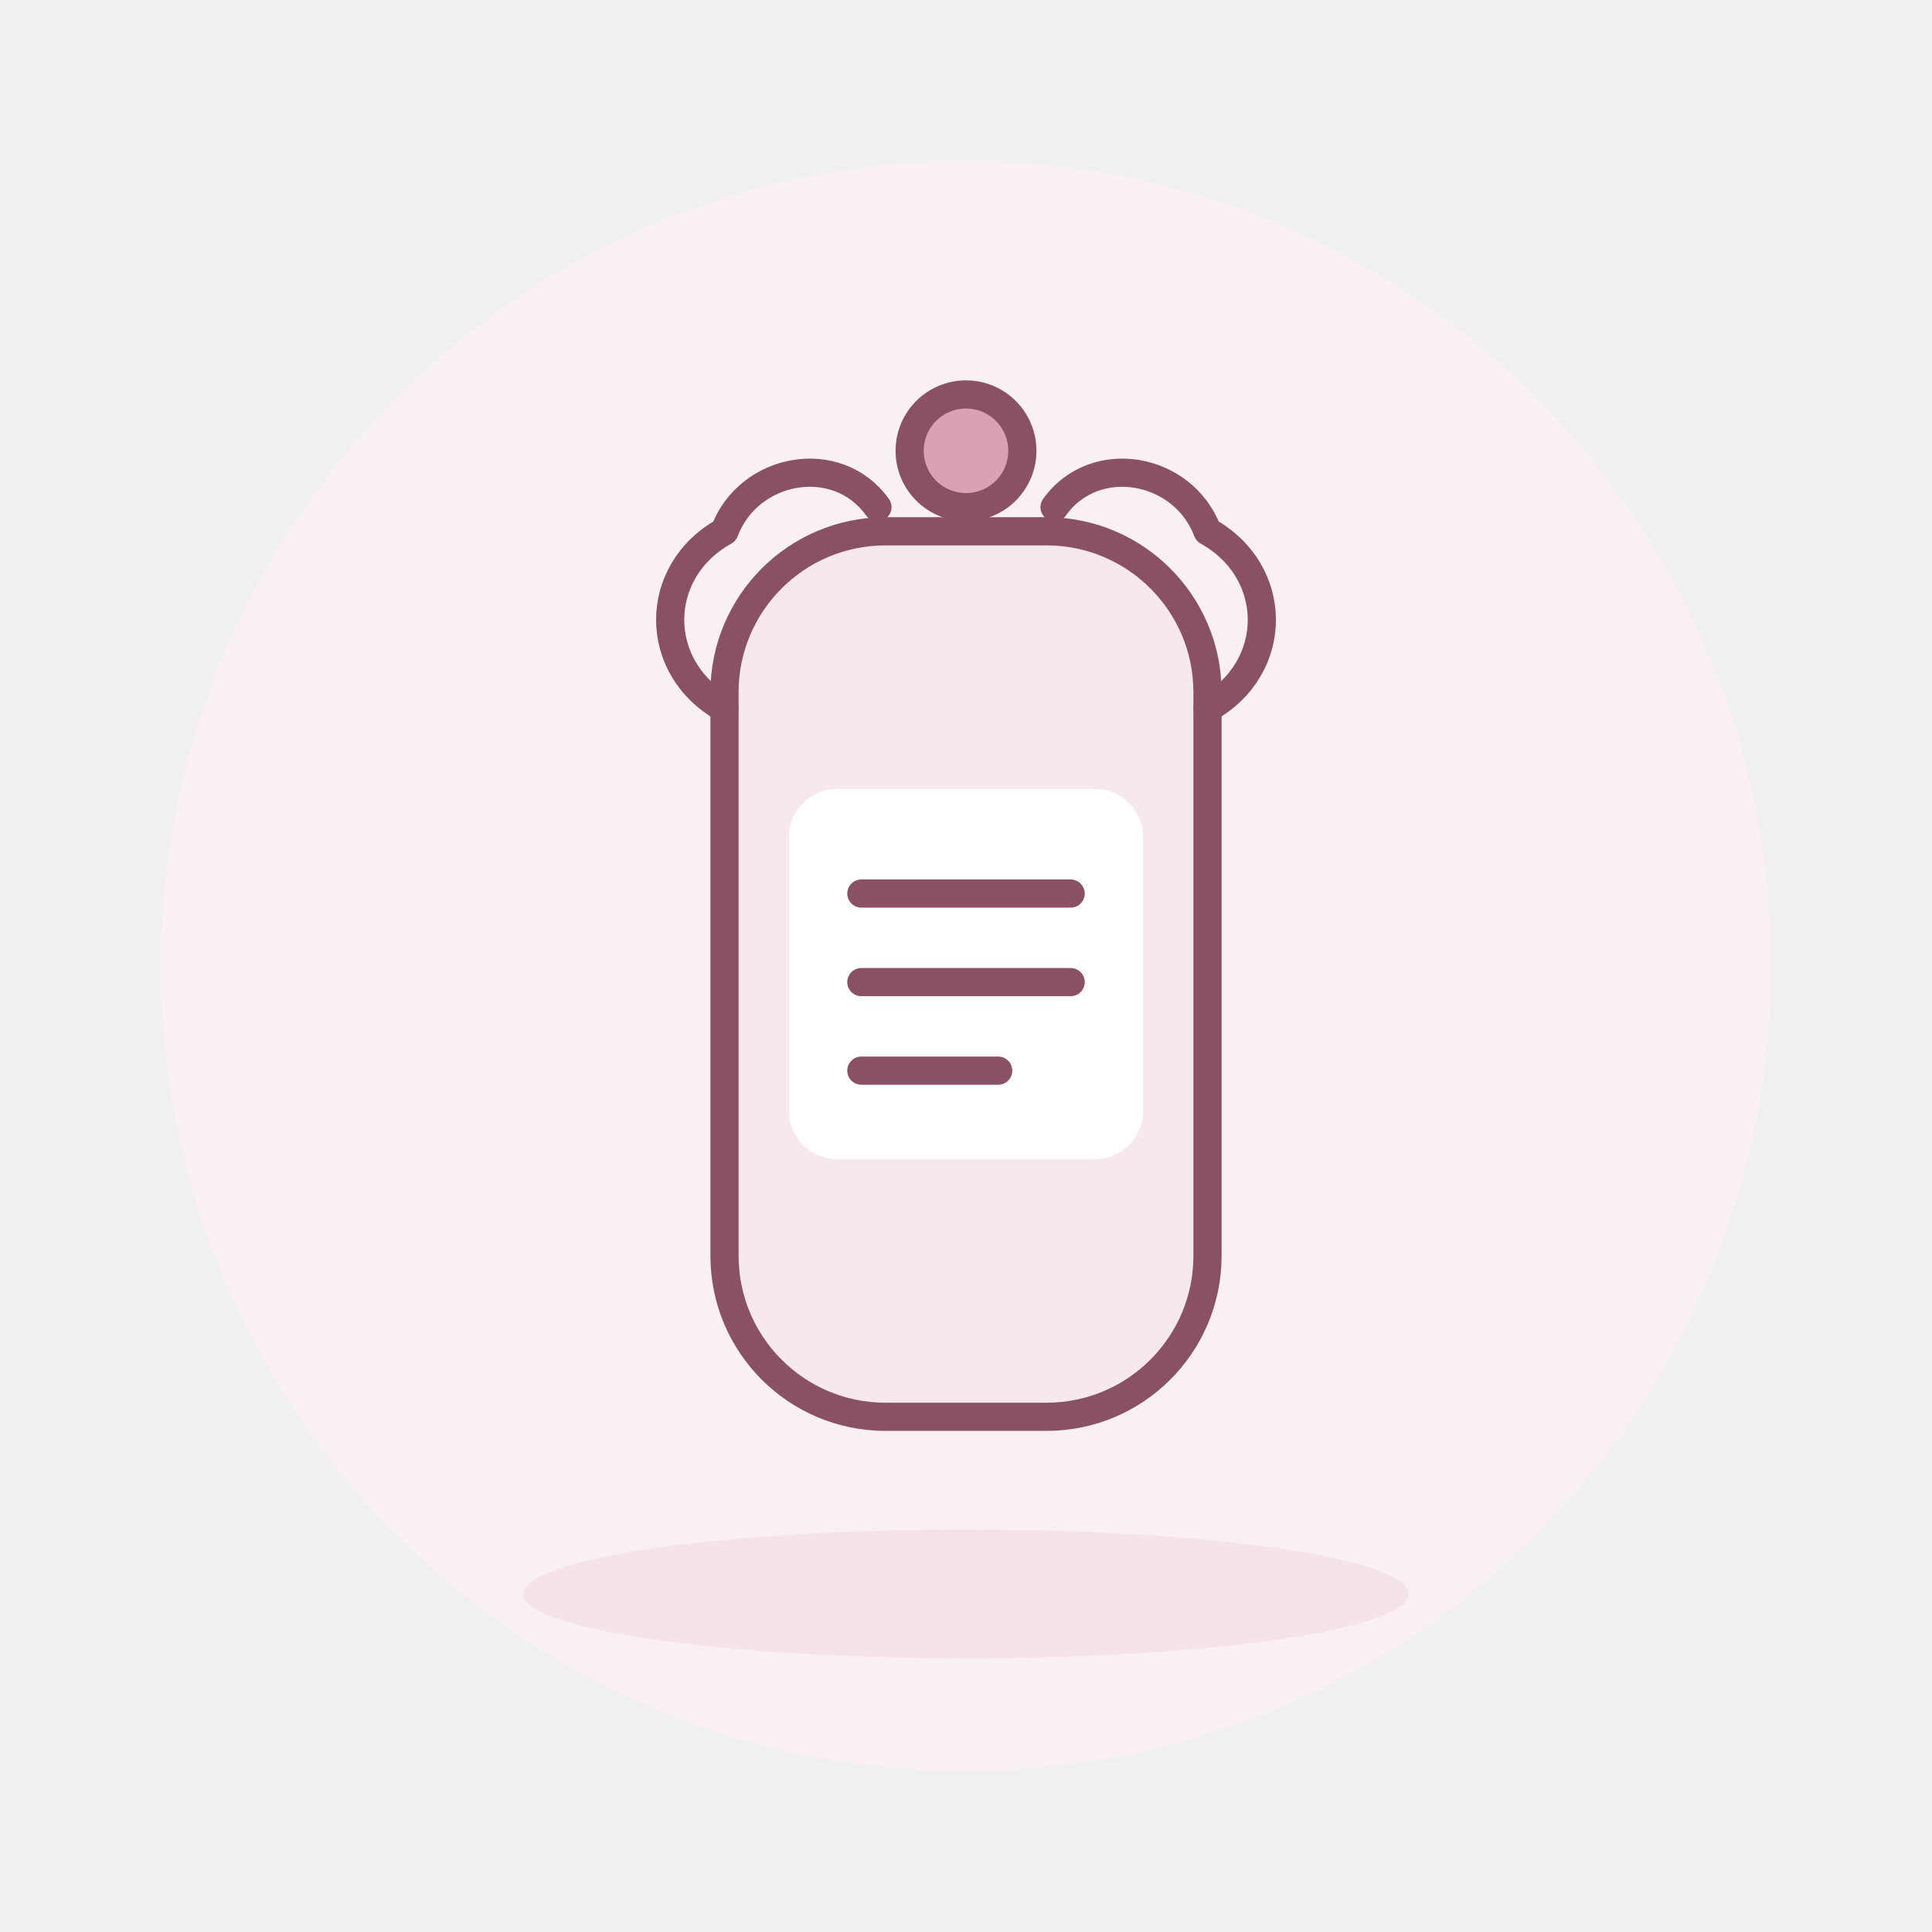
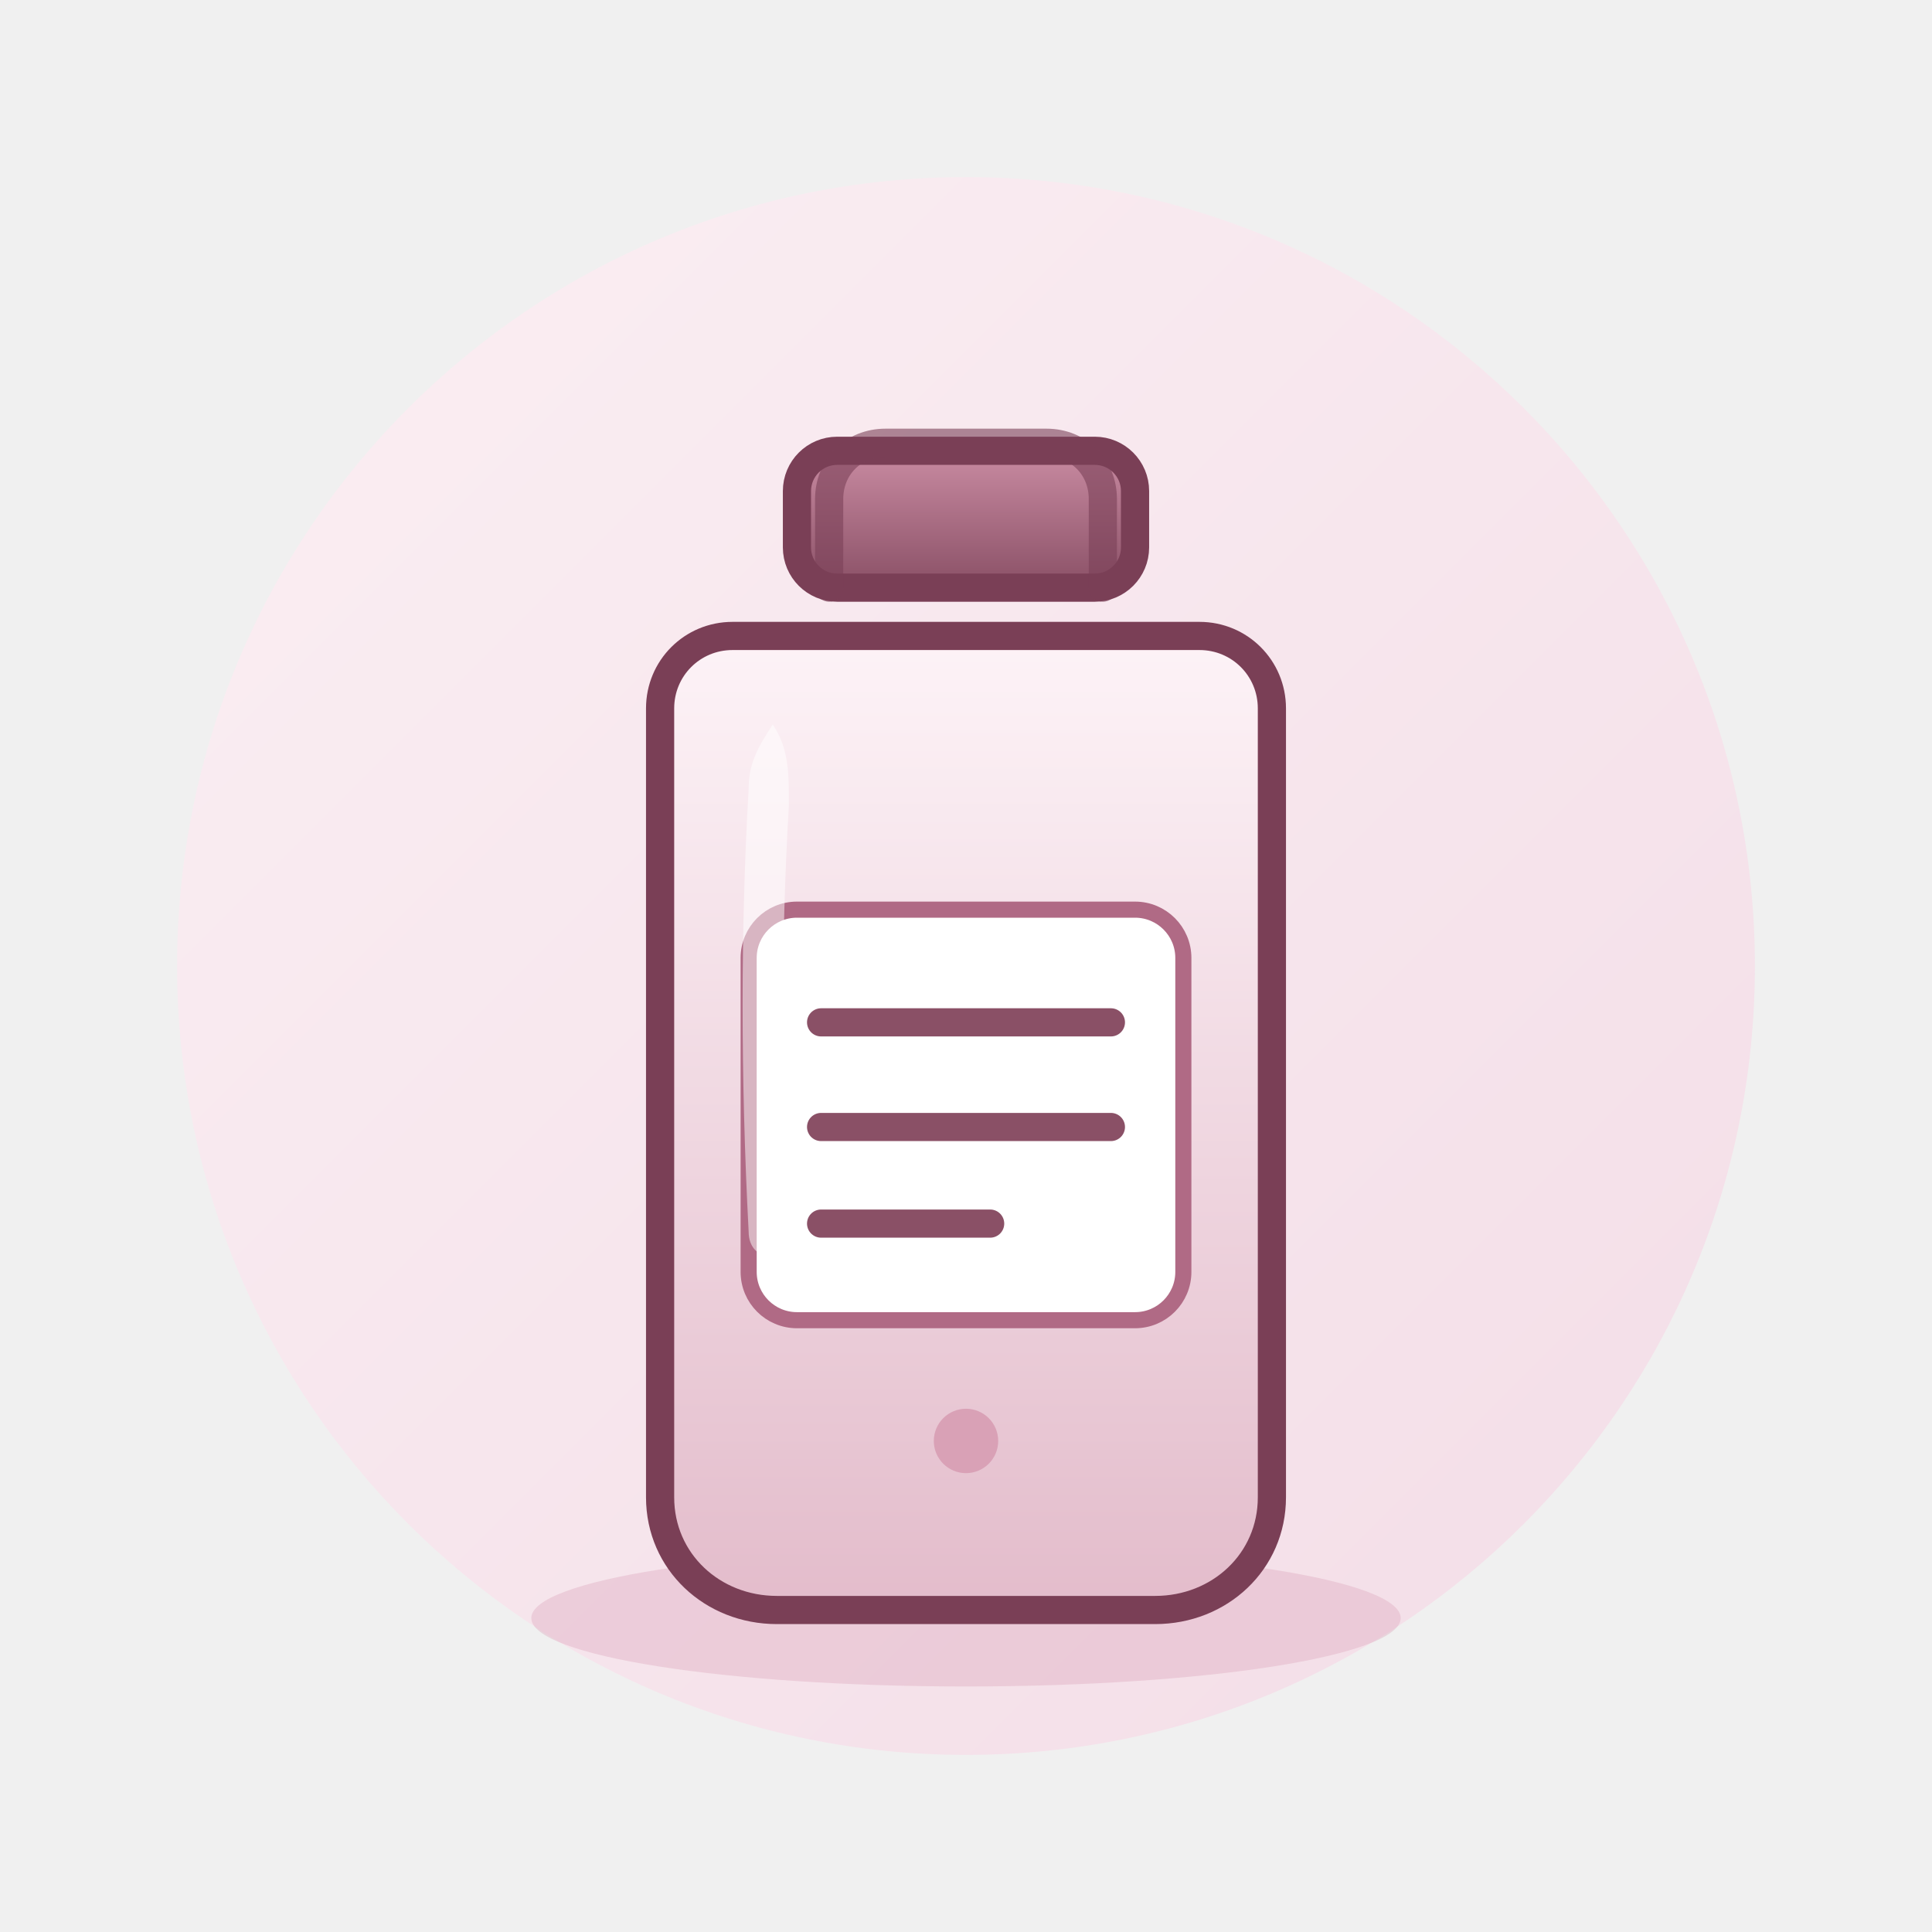
<svg xmlns="http://www.w3.org/2000/svg" viewBox="0 0 480 480">
-   <circle cx="240" cy="240" r="200" fill="#F9F0F3" />
-   <ellipse cx="240" cy="396" rx="110" ry="16" fill="#F2D9E2" opacity="0.55" />
-   <g stroke="#8A5066" stroke-width="7" stroke-linecap="round" stroke-linejoin="round">
-     <rect x="180" y="132" width="120" height="220" rx="40" fill="#F7E7EE" />
-     <rect x="196" y="196" width="88" height="92" rx="12" fill="#FFFFFF" stroke="none" />
-     <path d="M214 222 h52 M214 244 h52 M214 266 h34" stroke-width="7" />
-     <path d="M180 176 c-18-10-18-34 0-44 6-16 28-20 38-6" fill="none" />
-     <path d="M300 176 c18-10 18-34 0-44 -6-16-28-20-38-6" fill="none" />
-     <circle cx="240" cy="112" r="14" fill="#D9A1B6" />
+   <defs>
+     <linearGradient id="bg" x1="0" y1="0" x2="1" y2="1">
+       <stop offset="0" stop-color="#FBEFF3" />
+       <stop offset="1" stop-color="#F3DDE7" />
+     </linearGradient>
+     <linearGradient id="body" x1="0" y1="0" x2="0" y2="1">
+       <stop offset="0" stop-color="#FDF3F7" />
+       <stop offset="1" stop-color="#E3BCCB" />
+     </linearGradient>
+     <linearGradient id="cap" x1="0" y1="0" x2="0" y2="1">
+       <stop offset="0" stop-color="#C98BA2" />
+       <stop offset="1" stop-color="#8A5066" />
+     </linearGradient>
+   </defs>
+   <circle cx="240" cy="240" r="196" fill="url(#bg)" />
+   <ellipse cx="240" cy="402" rx="108" ry="17" fill="#D9A1B6" opacity="0.35" />
+   <g stroke="#7A3F56" stroke-width="7" stroke-linecap="round" stroke-linejoin="round">
+     <rect x="198" y="112" width="84" height="34" rx="10" fill="url(#cap)" />
+     <path d="M206 146 v-22 c0-8 6-14 14-14 h40 c8 0 14 6 14 14 v22" fill="none" opacity="0.6" />
+     <path d="M182 158 h116 c10 0 18 8 18 18 v196 c0 16-13 28-29 28 H193 c-16 0-29-12-29-28 V176 c0-10 8-18 18-18 Z" fill="url(#body)" />
+     <rect x="186" y="226" width="108" height="102" rx="12" fill="#FFFFFF" stroke="#B06A85" stroke-width="4" />
+     <path d="M204 254 h72 M204 280 h72 M204 304 h42" stroke="#8A5066" stroke-width="7" />
+     <path d="M192 180 c-4 6-6 10-6 16 -2 34-2 72 0 110 0 8 10 8 10 0 -2-36-2-72 0-106 0-8 0-14 -4-20 Z" fill="#FFFFFF" opacity="0.5" stroke="none" />
+     <circle cx="240" cy="358" r="8" fill="#D9A1B6" stroke="none" />
  </g>
</svg>
